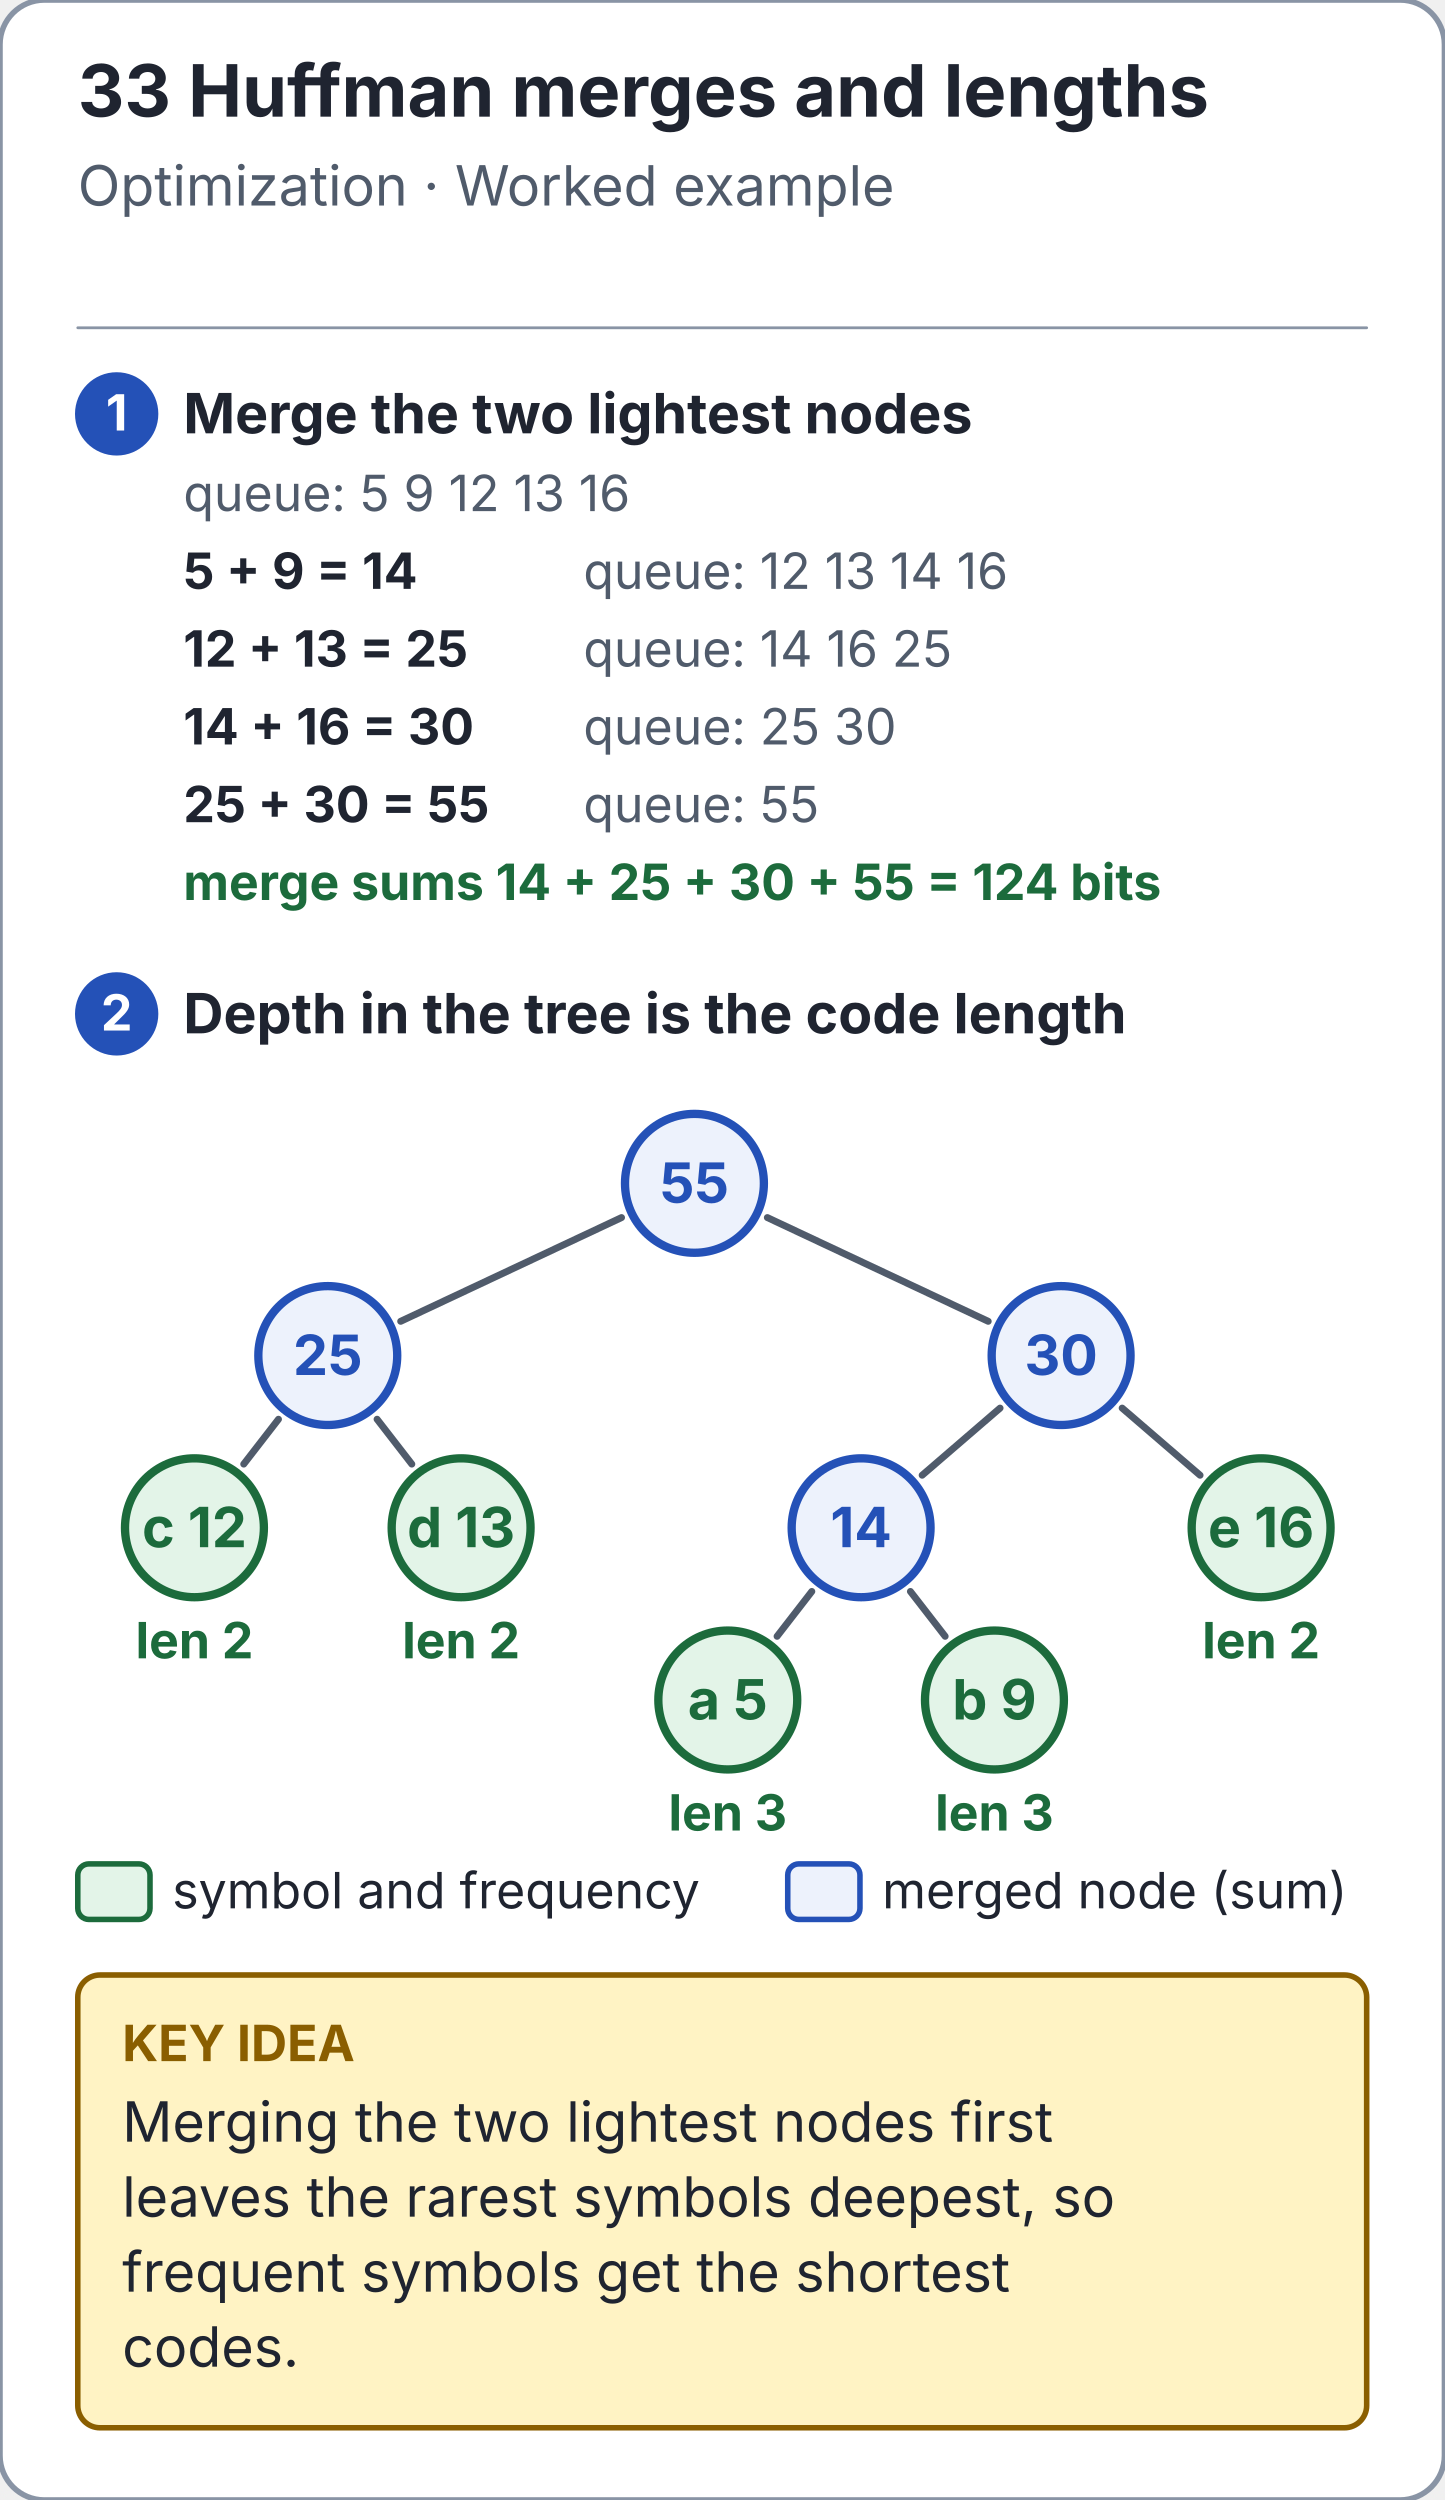
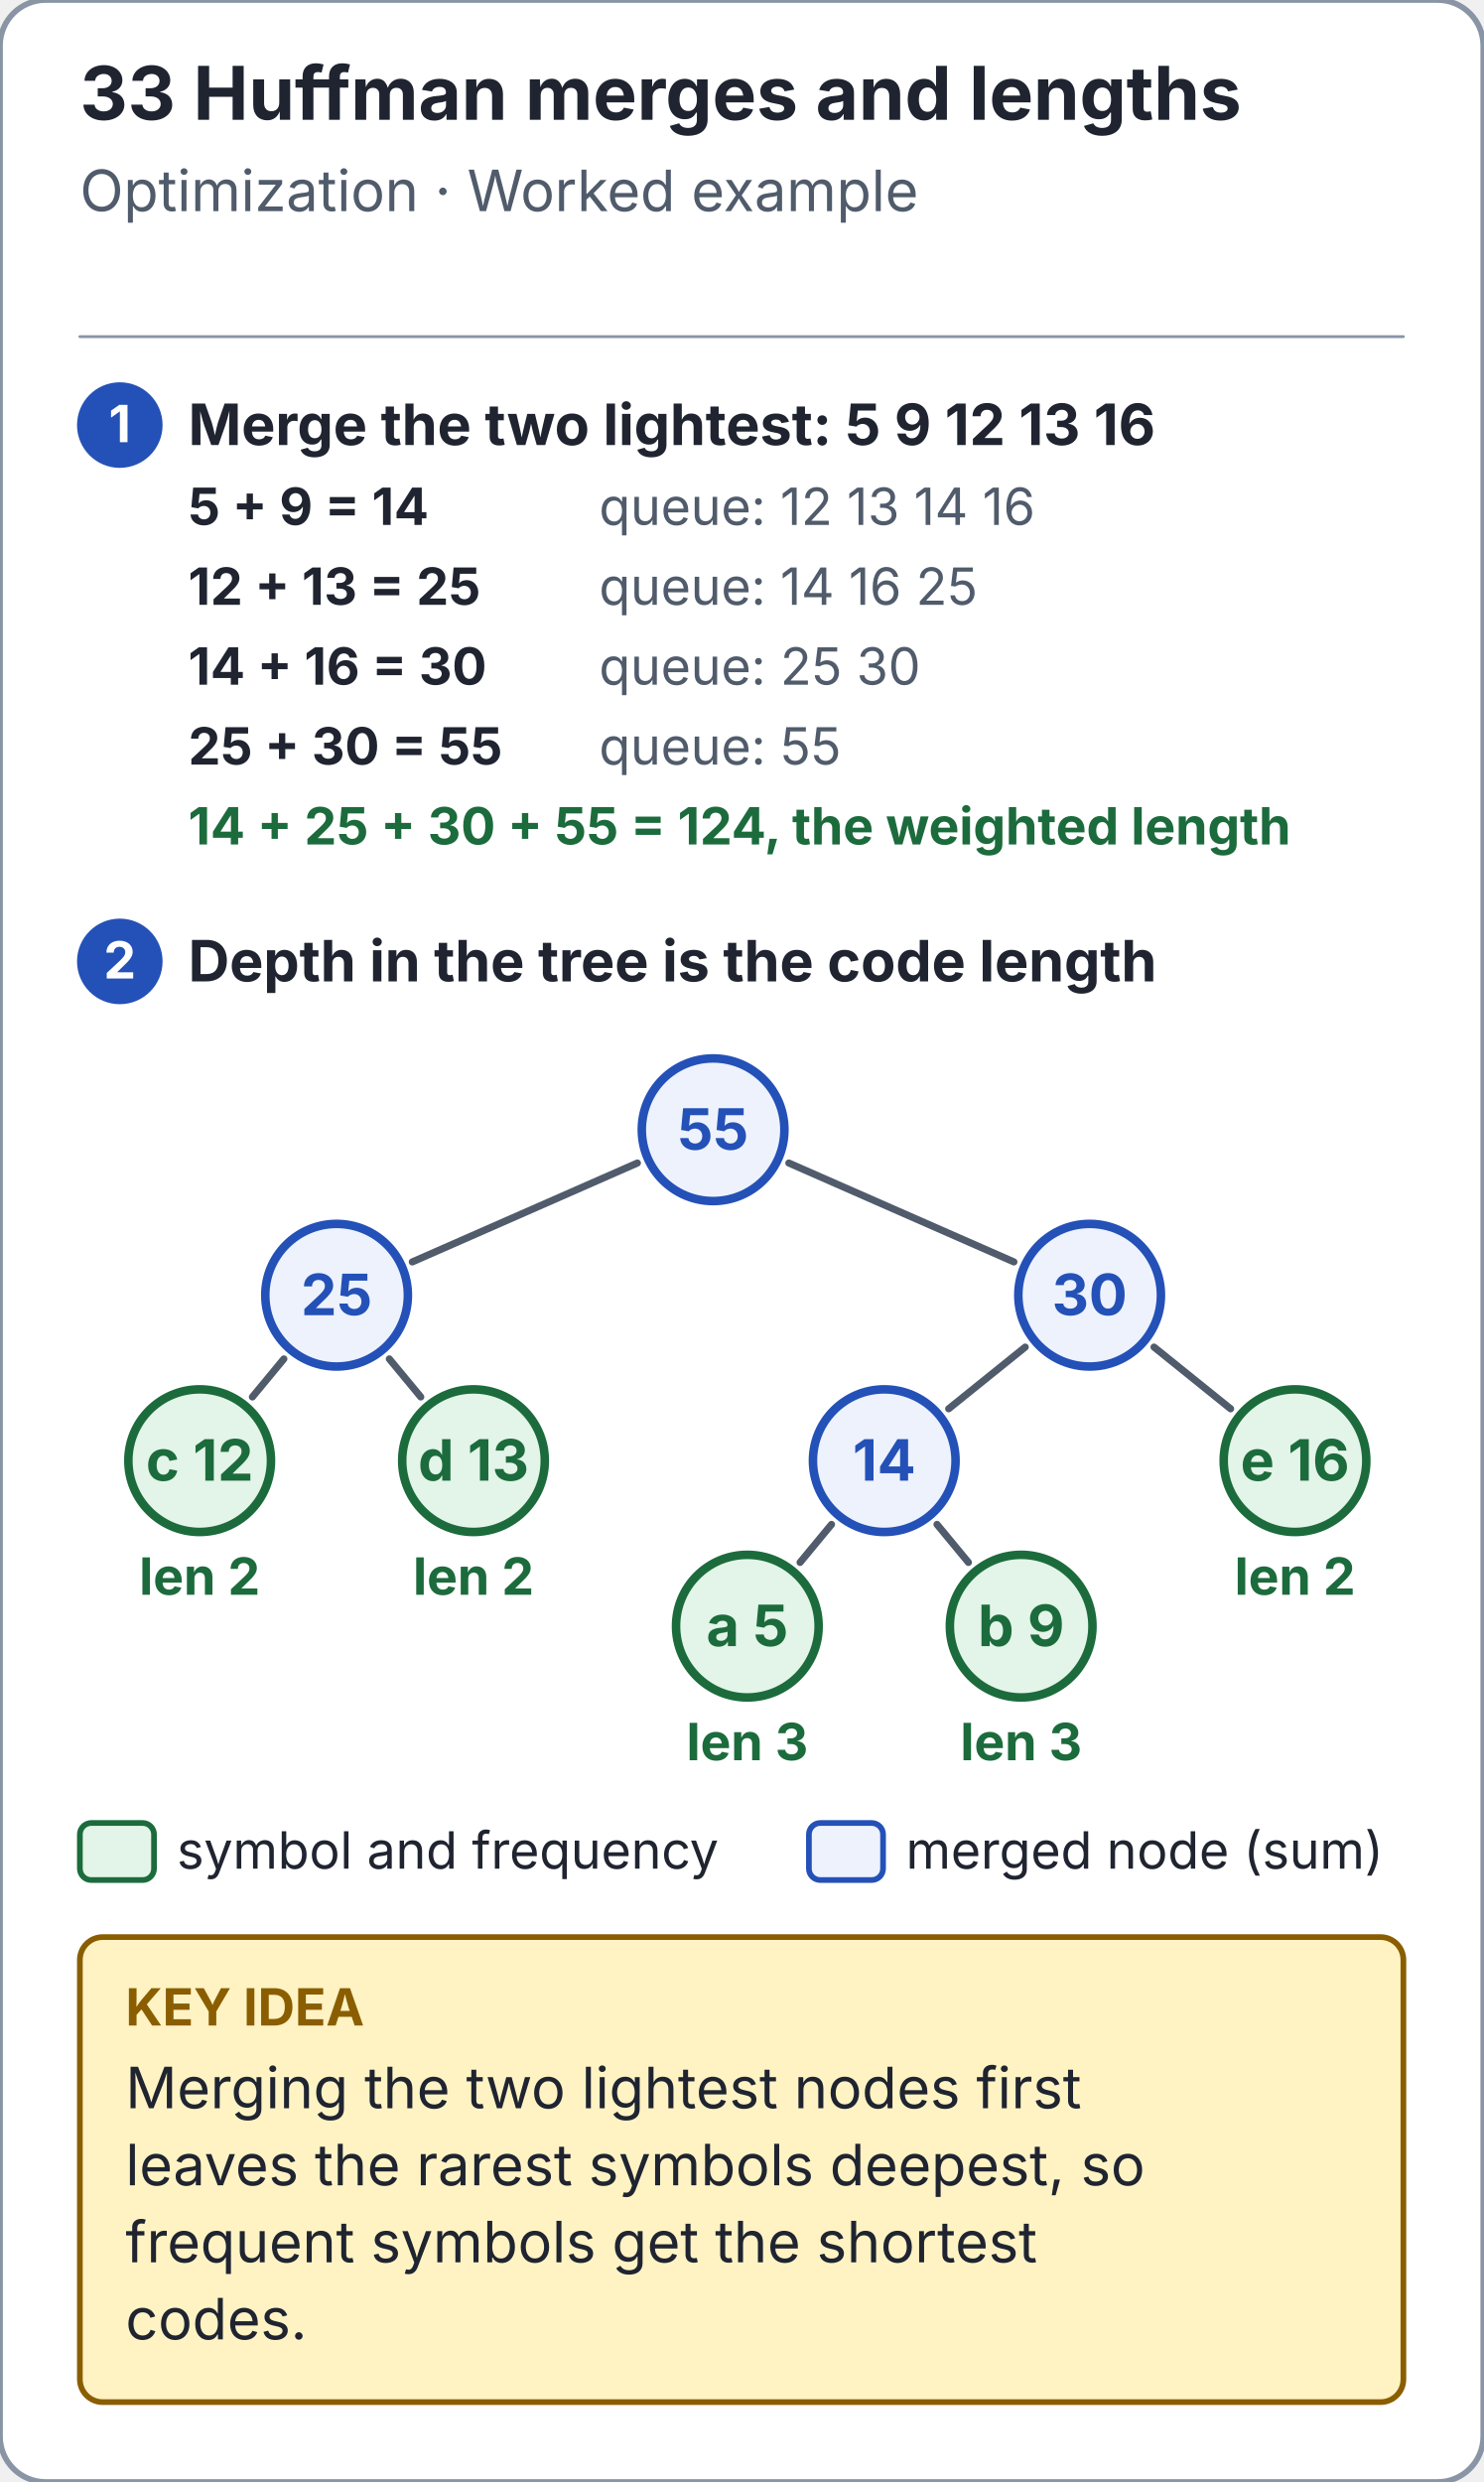
- <svg xmlns="http://www.w3.org/2000/svg" viewBox="0 0 520 900" width="520" height="900" role="img" aria-labelledby="title desc">
+ <svg xmlns="http://www.w3.org/2000/svg" viewBox="0 0 520 870" width="520" height="870" role="img" aria-labelledby="title desc">
  <style>text{font-family:system-ui,-apple-system,BlinkMacSystemFont,"Segoe UI",sans-serif} line,path{stroke-linecap:round;stroke-linejoin:round}</style>
  <defs>
    <marker id="huffman-tree-paper-arrow" markerWidth="9" markerHeight="9" refX="8" refY="4" orient="auto" markerUnits="userSpaceOnUse">
      <path d="M 0 0 L 8 4 L 0 8 Z" fill="#ffffff" />
    </marker>
    <marker id="huffman-tree-ink-arrow" markerWidth="9" markerHeight="9" refX="8" refY="4" orient="auto" markerUnits="userSpaceOnUse">
      <path d="M 0 0 L 8 4 L 0 8 Z" fill="#1f2430" />
    </marker>
    <marker id="huffman-tree-muted-arrow" markerWidth="9" markerHeight="9" refX="8" refY="4" orient="auto" markerUnits="userSpaceOnUse">
      <path d="M 0 0 L 8 4 L 0 8 Z" fill="#505b6b" />
    </marker>
    <marker id="huffman-tree-line-arrow" markerWidth="9" markerHeight="9" refX="8" refY="4" orient="auto" markerUnits="userSpaceOnUse">
      <path d="M 0 0 L 8 4 L 0 8 Z" fill="#8994a5" />
    </marker>
    <marker id="huffman-tree-blue-arrow" markerWidth="9" markerHeight="9" refX="8" refY="4" orient="auto" markerUnits="userSpaceOnUse">
      <path d="M 0 0 L 8 4 L 0 8 Z" fill="#2451b7" />
    </marker>
    <marker id="huffman-tree-soft-arrow" markerWidth="9" markerHeight="9" refX="8" refY="4" orient="auto" markerUnits="userSpaceOnUse">
      <path d="M 0 0 L 8 4 L 0 8 Z" fill="#edf2fc" />
    </marker>
    <marker id="huffman-tree-note-arrow" markerWidth="9" markerHeight="9" refX="8" refY="4" orient="auto" markerUnits="userSpaceOnUse">
      <path d="M 0 0 L 8 4 L 0 8 Z" fill="#fff3c4" />
    </marker>
    <marker id="huffman-tree-gold-arrow" markerWidth="9" markerHeight="9" refX="8" refY="4" orient="auto" markerUnits="userSpaceOnUse">
      <path d="M 0 0 L 8 4 L 0 8 Z" fill="#8a5e00" />
    </marker>
    <marker id="huffman-tree-red-arrow" markerWidth="9" markerHeight="9" refX="8" refY="4" orient="auto" markerUnits="userSpaceOnUse">
      <path d="M 0 0 L 8 4 L 0 8 Z" fill="#bd3026" />
    </marker>
    <marker id="huffman-tree-panel-arrow" markerWidth="9" markerHeight="9" refX="8" refY="4" orient="auto" markerUnits="userSpaceOnUse">
      <path d="M 0 0 L 8 4 L 0 8 Z" fill="#f6f8fb" />
    </marker>
    <marker id="huffman-tree-green-arrow" markerWidth="9" markerHeight="9" refX="8" refY="4" orient="auto" markerUnits="userSpaceOnUse">
      <path d="M 0 0 L 8 4 L 0 8 Z" fill="#1c6b3c" />
    </marker>
    <marker id="huffman-tree-mint-arrow" markerWidth="9" markerHeight="9" refX="8" refY="4" orient="auto" markerUnits="userSpaceOnUse">
      <path d="M 0 0 L 8 4 L 0 8 Z" fill="#e3f4e8" />
    </marker>
    <marker id="huffman-tree-violet-arrow" markerWidth="9" markerHeight="9" refX="8" refY="4" orient="auto" markerUnits="userSpaceOnUse">
      <path d="M 0 0 L 8 4 L 0 8 Z" fill="#6b3fb8" />
    </marker>
    <marker id="huffman-tree-lilac-arrow" markerWidth="9" markerHeight="9" refX="8" refY="4" orient="auto" markerUnits="userSpaceOnUse">
      <path d="M 0 0 L 8 4 L 0 8 Z" fill="#f0eafb" />
    </marker>
    <marker id="huffman-tree-rose-arrow" markerWidth="9" markerHeight="9" refX="8" refY="4" orient="auto" markerUnits="userSpaceOnUse">
      <path d="M 0 0 L 8 4 L 0 8 Z" fill="#fde9e7" />
    </marker>
  </defs>
-   <rect x="0" y="0" width="520" height="900" rx="16" fill="#ffffff" stroke="#8994a5" stroke-width="2" />
+   <rect x="0" y="0" width="520" height="870" rx="16" fill="#ffffff" stroke="#8994a5" stroke-width="2" />
  <text x="28" y="42" font-size="26" fill="#1f2430" text-anchor="start" font-weight="700">33  Huffman merges and lengths</text>
  <text x="28" y="74" font-size="20" fill="#505b6b" text-anchor="start" font-weight="400">Optimization · Worked example</text>
  <line x1="28" y1="118" x2="492" y2="118" stroke="#8994a5" stroke-width="1" />
  <circle cx="42" cy="149" r="14" fill="#2451b7" stroke="#2451b7" stroke-width="2" />
  <text x="42" y="155" font-size="18" fill="#ffffff" text-anchor="middle" font-weight="700">1</text>
-   <text x="66" y="156" font-size="20" fill="#1f2430" text-anchor="start" font-weight="700">Merge the two lightest nodes</text>
-   <text x="66" y="184" font-size="18" fill="#505b6b" text-anchor="start" font-weight="400">queue: 5 9 12 13 16</text>
-   <text x="66" y="212" font-size="18" fill="#1f2430" text-anchor="start" font-weight="700">5 + 9 = 14</text>
-   <text x="210" y="212" font-size="18" fill="#505b6b" text-anchor="start" font-weight="400">queue: 12 13 14 16</text>
-   <text x="66" y="240" font-size="18" fill="#1f2430" text-anchor="start" font-weight="700">12 + 13 = 25</text>
-   <text x="210" y="240" font-size="18" fill="#505b6b" text-anchor="start" font-weight="400">queue: 14 16 25</text>
-   <text x="66" y="268" font-size="18" fill="#1f2430" text-anchor="start" font-weight="700">14 + 16 = 30</text>
-   <text x="210" y="268" font-size="18" fill="#505b6b" text-anchor="start" font-weight="400">queue: 25 30</text>
-   <text x="66" y="296" font-size="18" fill="#1f2430" text-anchor="start" font-weight="700">25 + 30 = 55</text>
-   <text x="210" y="296" font-size="18" fill="#505b6b" text-anchor="start" font-weight="400">queue: 55</text>
-   <text x="66" y="324" font-size="18" fill="#1c6b3c" text-anchor="start" font-weight="700">merge sums 14 + 25 + 30 + 55 = 124 bits</text>
-   <circle cx="42" cy="365" r="14" fill="#2451b7" stroke="#2451b7" stroke-width="2" />
-   <text x="42" y="371" font-size="18" fill="#ffffff" text-anchor="middle" font-weight="700">2</text>
-   <text x="66" y="372" font-size="20" fill="#1f2430" text-anchor="start" font-weight="700">Depth in the tree is the code length</text>
-   <line x1="292.25" y1="572.93" x2="279.75" y2="589.07" stroke="#505b6b" stroke-width="2.5" />
-   <line x1="327.75" y1="572.93" x2="340.25" y2="589.07" stroke="#505b6b" stroke-width="2.5" />
-   <line x1="100.25" y1="510.93" x2="87.75" y2="527.07" stroke="#505b6b" stroke-width="2.5" />
-   <line x1="135.75" y1="510.93" x2="148.25" y2="527.07" stroke="#505b6b" stroke-width="2.5" />
-   <line x1="360.02" y1="506.92" x2="331.98" y2="531.08" stroke="#505b6b" stroke-width="2.5" />
-   <line x1="403.98" y1="506.92" x2="432.02" y2="531.08" stroke="#505b6b" stroke-width="2.5" />
-   <line x1="223.75" y1="438.33" x2="144.25" y2="475.67" stroke="#505b6b" stroke-width="2.5" />
-   <line x1="276.25" y1="438.33" x2="355.75" y2="475.67" stroke="#505b6b" stroke-width="2.5" />
-   <circle cx="262" cy="612" r="25" fill="#e3f4e8" stroke="#1c6b3c" stroke-width="3" />
-   <text x="262" y="619" font-size="20" fill="#1c6b3c" text-anchor="middle" font-weight="700">a 5</text>
-   <text x="262" y="659" font-size="18" fill="#1c6b3c" text-anchor="middle" font-weight="700">len 3</text>
-   <circle cx="358" cy="612" r="25" fill="#e3f4e8" stroke="#1c6b3c" stroke-width="3" />
-   <text x="358" y="619" font-size="20" fill="#1c6b3c" text-anchor="middle" font-weight="700">b 9</text>
-   <text x="358" y="659" font-size="18" fill="#1c6b3c" text-anchor="middle" font-weight="700">len 3</text>
-   <circle cx="70" cy="550" r="25" fill="#e3f4e8" stroke="#1c6b3c" stroke-width="3" />
-   <text x="70" y="557" font-size="20" fill="#1c6b3c" text-anchor="middle" font-weight="700">c 12</text>
-   <text x="70" y="597" font-size="18" fill="#1c6b3c" text-anchor="middle" font-weight="700">len 2</text>
-   <circle cx="166" cy="550" r="25" fill="#e3f4e8" stroke="#1c6b3c" stroke-width="3" />
-   <text x="166" y="557" font-size="20" fill="#1c6b3c" text-anchor="middle" font-weight="700">d 13</text>
-   <text x="166" y="597" font-size="18" fill="#1c6b3c" text-anchor="middle" font-weight="700">len 2</text>
-   <circle cx="454" cy="550" r="25" fill="#e3f4e8" stroke="#1c6b3c" stroke-width="3" />
-   <text x="454" y="557" font-size="20" fill="#1c6b3c" text-anchor="middle" font-weight="700">e 16</text>
-   <text x="454" y="597" font-size="18" fill="#1c6b3c" text-anchor="middle" font-weight="700">len 2</text>
-   <circle cx="310.0" cy="550" r="25" fill="#edf2fc" stroke="#2451b7" stroke-width="3" />
-   <text x="310.0" y="557" font-size="20" fill="#2451b7" text-anchor="middle" font-weight="700">14</text>
-   <circle cx="118.0" cy="488" r="25" fill="#edf2fc" stroke="#2451b7" stroke-width="3" />
-   <text x="118.0" y="495" font-size="20" fill="#2451b7" text-anchor="middle" font-weight="700">25</text>
-   <circle cx="382.0" cy="488" r="25" fill="#edf2fc" stroke="#2451b7" stroke-width="3" />
-   <text x="382.0" y="495" font-size="20" fill="#2451b7" text-anchor="middle" font-weight="700">30</text>
-   <circle cx="250.0" cy="426" r="25" fill="#edf2fc" stroke="#2451b7" stroke-width="3" />
-   <text x="250.0" y="433" font-size="20" fill="#2451b7" text-anchor="middle" font-weight="700">55</text>
-   <rect x="28" y="671" width="26" height="20" rx="4" fill="#e3f4e8" stroke="#1c6b3c" stroke-width="2" />
-   <text x="62" y="687" font-size="18" fill="#1f2430" text-anchor="start" font-weight="400">symbol and frequency</text>
-   <rect x="283.584" y="671" width="26" height="20" rx="4" fill="#edf2fc" stroke="#2451b7" stroke-width="2" />
-   <text x="317.584" y="687" font-size="18" fill="#1f2430" text-anchor="start" font-weight="400">merged node (sum)</text>
-   <rect x="28" y="711" width="464" height="163" rx="8" fill="#fff3c4" stroke="#8a5e00" stroke-width="2" />
-   <text x="44" y="742" font-size="18" fill="#8a5e00" text-anchor="start" font-weight="700">KEY IDEA</text>
-   <text x="44" y="771" font-size="20" fill="#1f2430" text-anchor="start" font-weight="400">Merging the two lightest nodes first</text>
-   <text x="44" y="798" font-size="20" fill="#1f2430" text-anchor="start" font-weight="400">leaves the rarest symbols deepest, so</text>
-   <text x="44" y="825" font-size="20" fill="#1f2430" text-anchor="start" font-weight="400">frequent symbols get the shortest</text>
-   <text x="44" y="852" font-size="20" fill="#1f2430" text-anchor="start" font-weight="400">codes.</text>
+   <text x="66" y="156" font-size="20" fill="#1f2430" text-anchor="start" font-weight="700">Merge the two lightest: 5 9 12 13 16</text>
+   <text x="66" y="184" font-size="18" fill="#1f2430" text-anchor="start" font-weight="700">5 + 9 = 14</text>
+   <text x="210" y="184" font-size="18" fill="#505b6b" text-anchor="start" font-weight="400">queue: 12 13 14 16</text>
+   <text x="66" y="212" font-size="18" fill="#1f2430" text-anchor="start" font-weight="700">12 + 13 = 25</text>
+   <text x="210" y="212" font-size="18" fill="#505b6b" text-anchor="start" font-weight="400">queue: 14 16 25</text>
+   <text x="66" y="240" font-size="18" fill="#1f2430" text-anchor="start" font-weight="700">14 + 16 = 30</text>
+   <text x="210" y="240" font-size="18" fill="#505b6b" text-anchor="start" font-weight="400">queue: 25 30</text>
+   <text x="66" y="268" font-size="18" fill="#1f2430" text-anchor="start" font-weight="700">25 + 30 = 55</text>
+   <text x="210" y="268" font-size="18" fill="#505b6b" text-anchor="start" font-weight="400">queue: 55</text>
+   <text x="66" y="296" font-size="18" fill="#1c6b3c" text-anchor="start" font-weight="700">14 + 25 + 30 + 55 = 124, the weighted length</text>
+   <circle cx="42" cy="337" r="14" fill="#2451b7" stroke="#2451b7" stroke-width="2" />
+   <text x="42" y="343" font-size="18" fill="#ffffff" text-anchor="middle" font-weight="700">2</text>
+   <text x="66" y="344" font-size="20" fill="#1f2430" text-anchor="start" font-weight="700">Depth in the tree is the code length</text>
+   <line x1="291.51" y1="534.34" x2="280.49" y2="547.66" stroke="#505b6b" stroke-width="2.5" />
+   <line x1="328.49" y1="534.34" x2="339.51" y2="547.66" stroke="#505b6b" stroke-width="2.5" />
+   <line x1="99.51" y1="476.34" x2="88.49" y2="489.66" stroke="#505b6b" stroke-width="2.5" />
+   <line x1="136.49" y1="476.34" x2="147.51" y2="489.66" stroke="#505b6b" stroke-width="2.5" />
+   <line x1="359.42" y1="472.19" x2="332.58" y2="493.81" stroke="#505b6b" stroke-width="2.5" />
+   <line x1="404.58" y1="472.19" x2="431.42" y2="493.81" stroke="#505b6b" stroke-width="2.5" />
+   <line x1="223.45" y1="407.67" x2="144.55" y2="442.33" stroke="#505b6b" stroke-width="2.5" />
+   <line x1="276.55" y1="407.67" x2="355.45" y2="442.33" stroke="#505b6b" stroke-width="2.5" />
+   <circle cx="262" cy="570" r="25" fill="#e3f4e8" stroke="#1c6b3c" stroke-width="3" />
+   <text x="262" y="577" font-size="20" fill="#1c6b3c" text-anchor="middle" font-weight="700">a 5</text>
+   <text x="262" y="617" font-size="18" fill="#1c6b3c" text-anchor="middle" font-weight="700">len 3</text>
+   <circle cx="358" cy="570" r="25" fill="#e3f4e8" stroke="#1c6b3c" stroke-width="3" />
+   <text x="358" y="577" font-size="20" fill="#1c6b3c" text-anchor="middle" font-weight="700">b 9</text>
+   <text x="358" y="617" font-size="18" fill="#1c6b3c" text-anchor="middle" font-weight="700">len 3</text>
+   <circle cx="70" cy="512" r="25" fill="#e3f4e8" stroke="#1c6b3c" stroke-width="3" />
+   <text x="70" y="519" font-size="20" fill="#1c6b3c" text-anchor="middle" font-weight="700">c 12</text>
+   <text x="70" y="559" font-size="18" fill="#1c6b3c" text-anchor="middle" font-weight="700">len 2</text>
+   <circle cx="166" cy="512" r="25" fill="#e3f4e8" stroke="#1c6b3c" stroke-width="3" />
+   <text x="166" y="519" font-size="20" fill="#1c6b3c" text-anchor="middle" font-weight="700">d 13</text>
+   <text x="166" y="559" font-size="18" fill="#1c6b3c" text-anchor="middle" font-weight="700">len 2</text>
+   <circle cx="454" cy="512" r="25" fill="#e3f4e8" stroke="#1c6b3c" stroke-width="3" />
+   <text x="454" y="519" font-size="20" fill="#1c6b3c" text-anchor="middle" font-weight="700">e 16</text>
+   <text x="454" y="559" font-size="18" fill="#1c6b3c" text-anchor="middle" font-weight="700">len 2</text>
+   <circle cx="310.0" cy="512" r="25" fill="#edf2fc" stroke="#2451b7" stroke-width="3" />
+   <text x="310.0" y="519" font-size="20" fill="#2451b7" text-anchor="middle" font-weight="700">14</text>
+   <circle cx="118.0" cy="454" r="25" fill="#edf2fc" stroke="#2451b7" stroke-width="3" />
+   <text x="118.0" y="461" font-size="20" fill="#2451b7" text-anchor="middle" font-weight="700">25</text>
+   <circle cx="382.0" cy="454" r="25" fill="#edf2fc" stroke="#2451b7" stroke-width="3" />
+   <text x="382.0" y="461" font-size="20" fill="#2451b7" text-anchor="middle" font-weight="700">30</text>
+   <circle cx="250.0" cy="396" r="25" fill="#edf2fc" stroke="#2451b7" stroke-width="3" />
+   <text x="250.0" y="403" font-size="20" fill="#2451b7" text-anchor="middle" font-weight="700">55</text>
+   <rect x="28" y="639" width="26" height="20" rx="4" fill="#e3f4e8" stroke="#1c6b3c" stroke-width="2" />
+   <text x="62" y="655" font-size="18" fill="#1f2430" text-anchor="start" font-weight="400">symbol and frequency</text>
+   <rect x="283.584" y="639" width="26" height="20" rx="4" fill="#edf2fc" stroke="#2451b7" stroke-width="2" />
+   <text x="317.584" y="655" font-size="18" fill="#1f2430" text-anchor="start" font-weight="400">merged node (sum)</text>
+   <rect x="28" y="679" width="464" height="163" rx="8" fill="#fff3c4" stroke="#8a5e00" stroke-width="2" />
+   <text x="44" y="710" font-size="18" fill="#8a5e00" text-anchor="start" font-weight="700">KEY IDEA</text>
+   <text x="44" y="739" font-size="20" fill="#1f2430" text-anchor="start" font-weight="400">Merging the two lightest nodes first</text>
+   <text x="44" y="766" font-size="20" fill="#1f2430" text-anchor="start" font-weight="400">leaves the rarest symbols deepest, so</text>
+   <text x="44" y="793" font-size="20" fill="#1f2430" text-anchor="start" font-weight="400">frequent symbols get the shortest</text>
+   <text x="44" y="820" font-size="20" fill="#1f2430" text-anchor="start" font-weight="400">codes.</text>
</svg>
